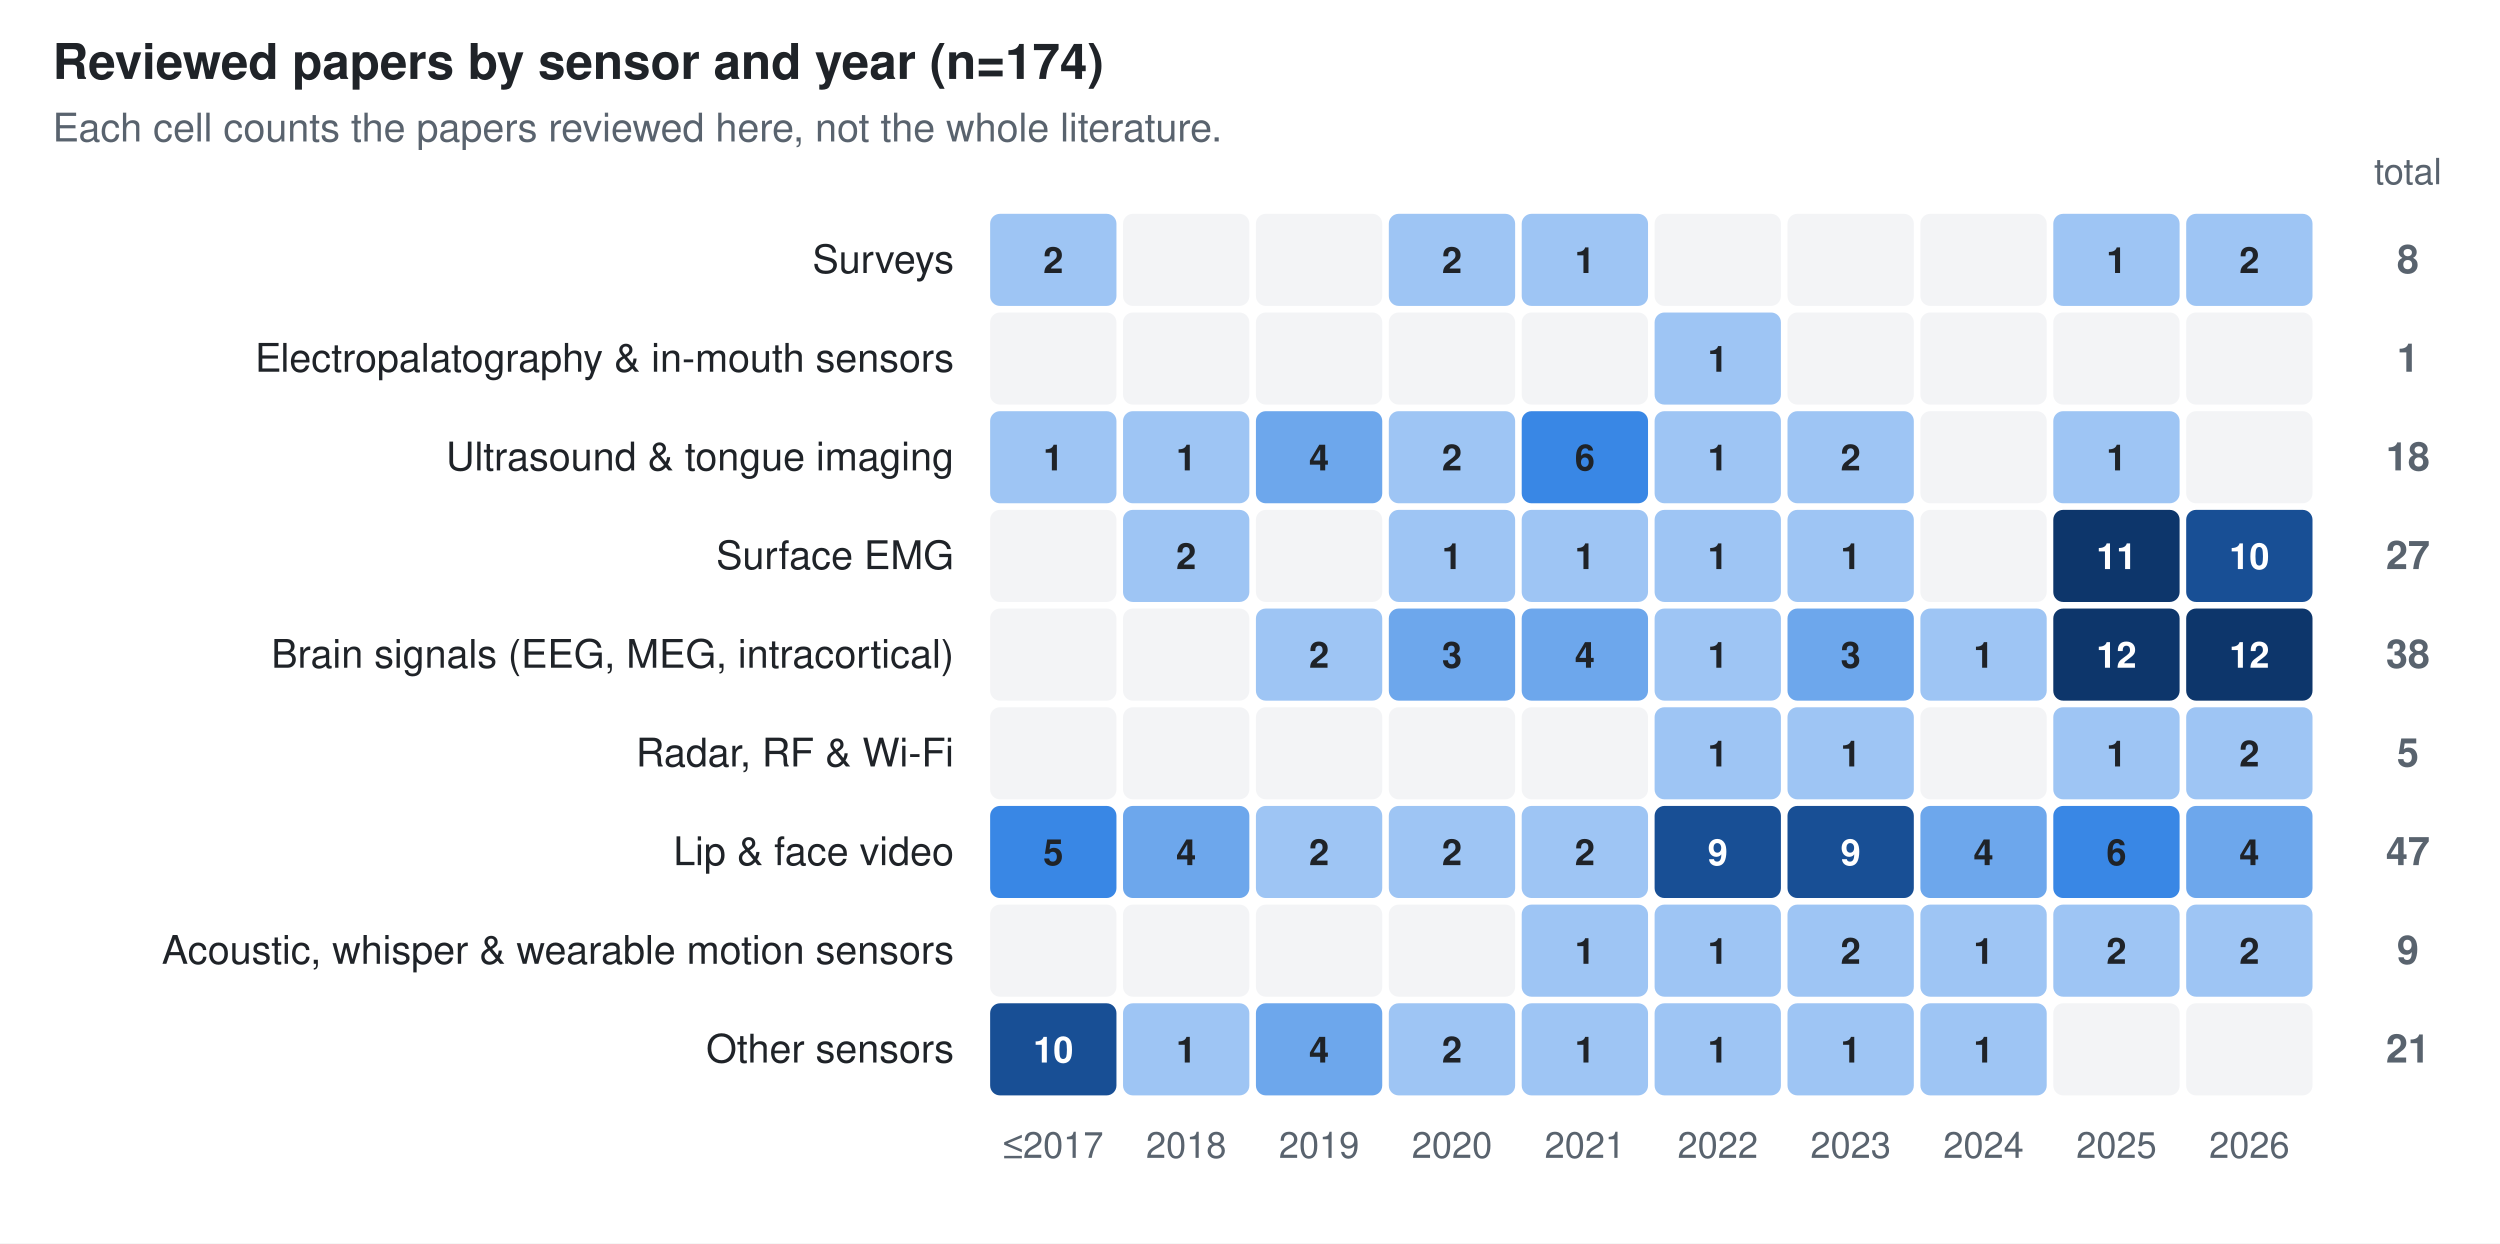
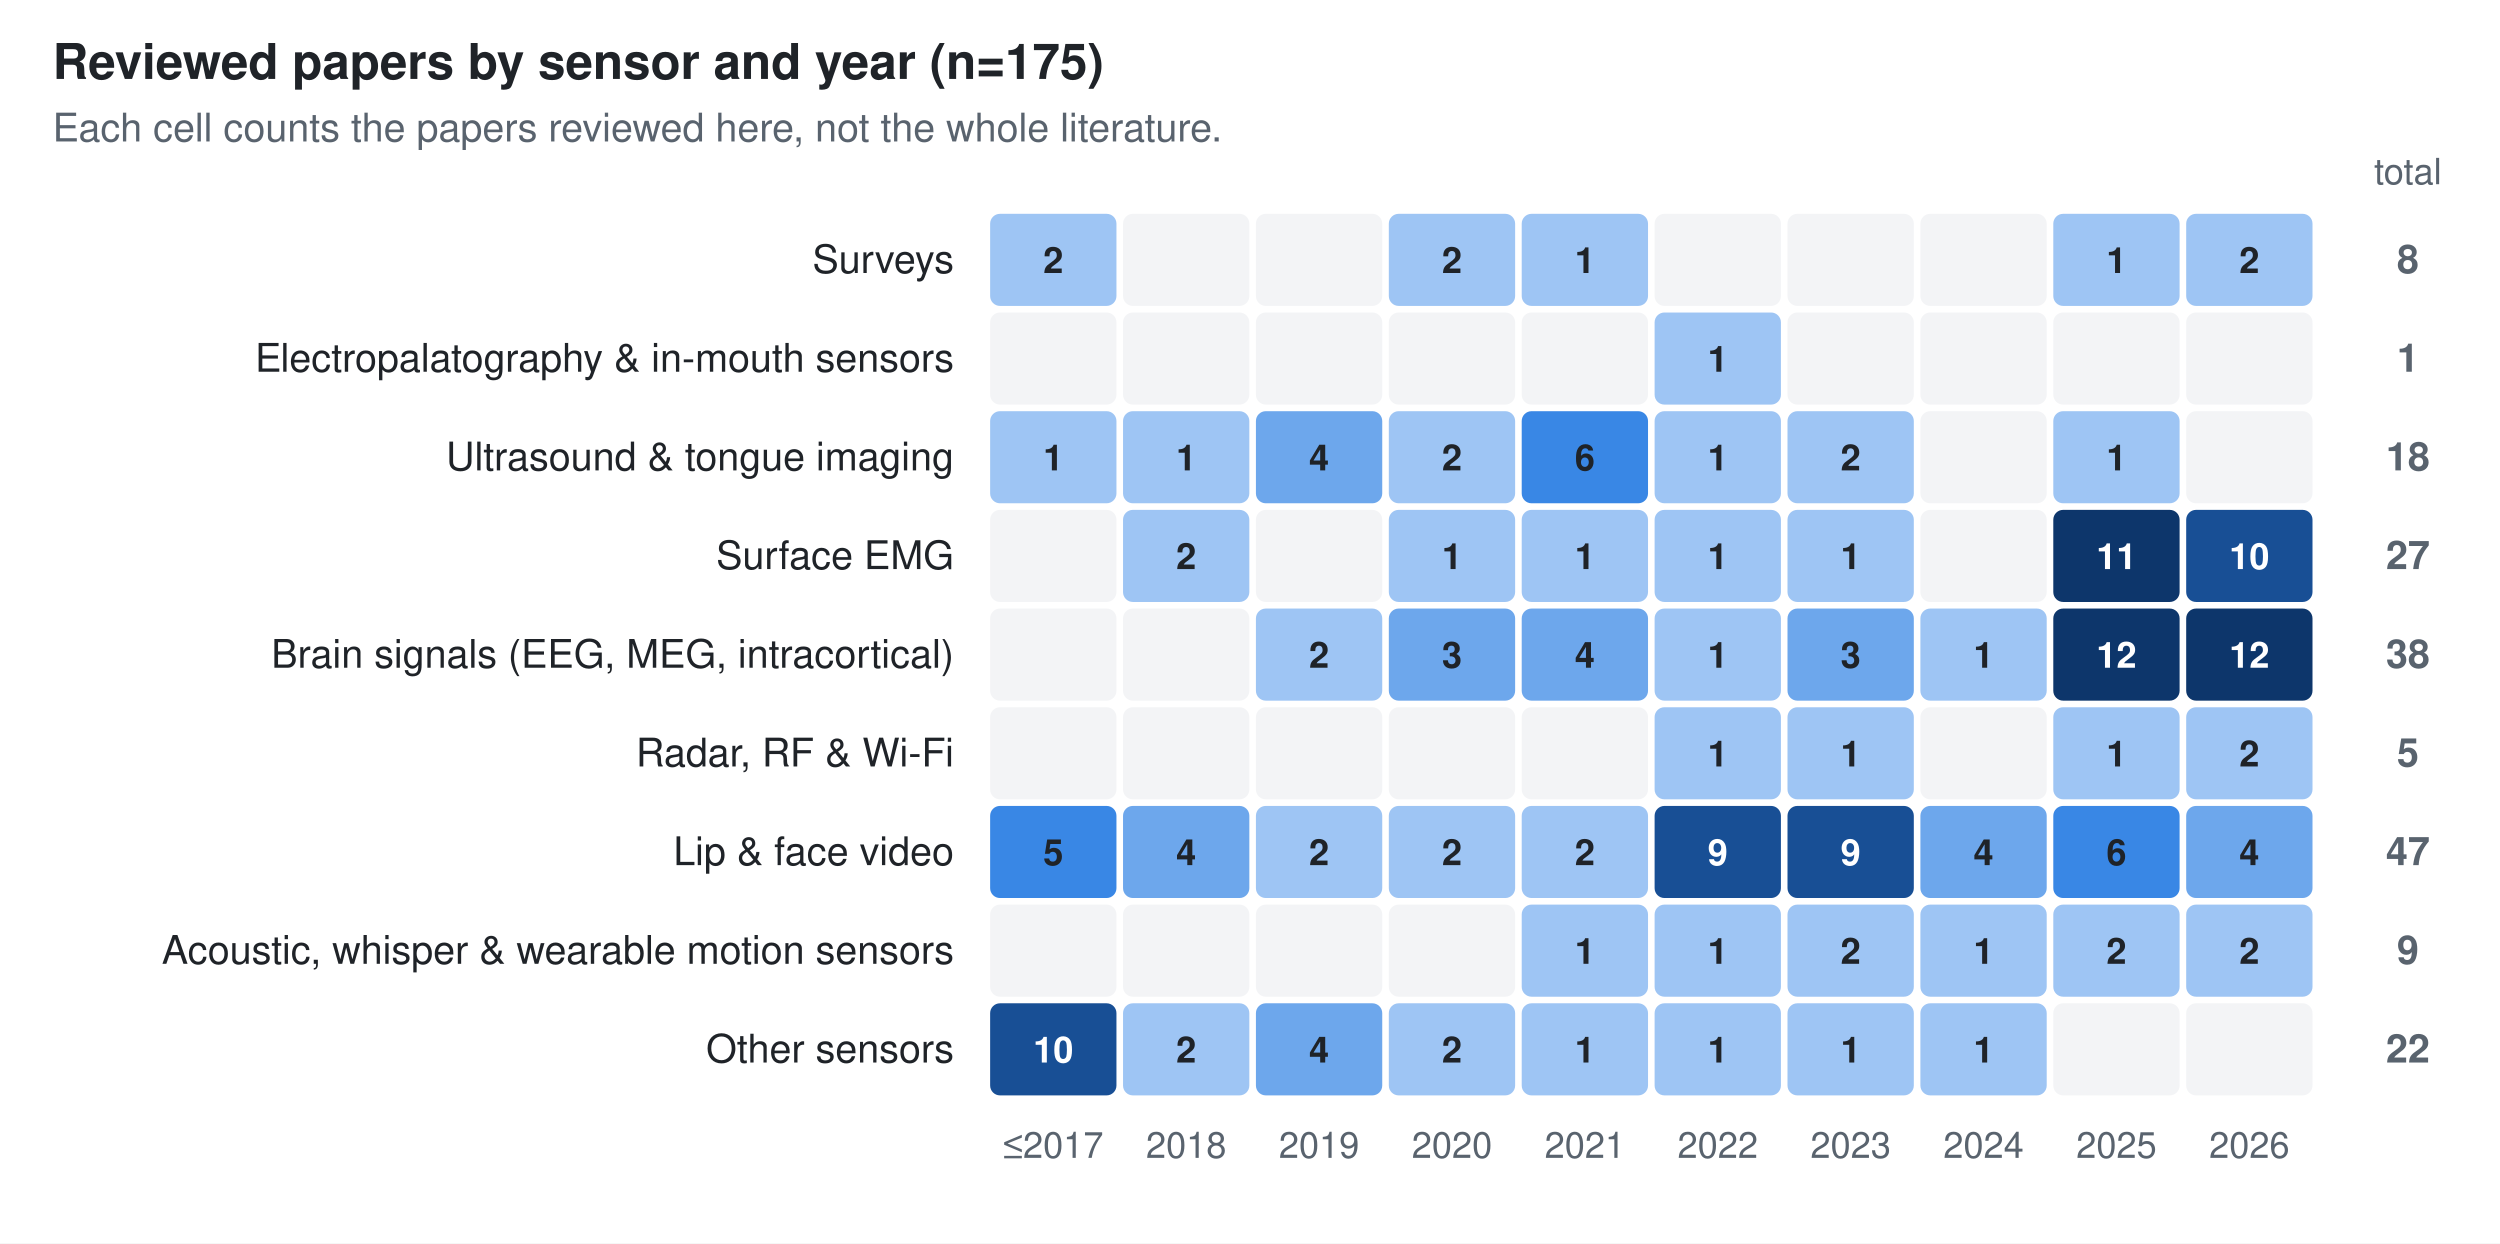
- <svg xmlns="http://www.w3.org/2000/svg" width="760" height="378" viewBox="0 0 760 378" font-family="-apple-system, BlinkMacSystemFont, 'Segoe UI', Helvetica, Arial, sans-serif" role="img" aria-label="Reviewed papers by sensor and year (n=174)">
+ <svg xmlns="http://www.w3.org/2000/svg" width="760" height="378" viewBox="0 0 760 378" font-family="-apple-system, BlinkMacSystemFont, 'Segoe UI', Helvetica, Arial, sans-serif" role="img" aria-label="Reviewed papers by sensor and year (n=175)">
  <rect width="760" height="378" fill="#ffffff" />
-   <text x="16.0" y="24.0" font-size="15" fill="#1f2328" text-anchor="start" font-weight="600">Reviewed papers by sensor and year (n=174)</text>
+   <text x="16.0" y="24.0" font-size="15" fill="#1f2328" text-anchor="start" font-weight="600">Reviewed papers by sensor and year (n=175)</text>
  <text x="16.0" y="43.0" font-size="12" fill="#59636e" text-anchor="start">Each cell counts the papers reviewed here, not the whole literature.</text>
  <text x="320.2" y="352.0" font-size="11" fill="#59636e" text-anchor="middle">≤2017</text>
  <text x="360.6" y="352.0" font-size="11" fill="#59636e" text-anchor="middle">2018</text>
  <text x="401.0" y="352.0" font-size="11" fill="#59636e" text-anchor="middle">2019</text>
  <text x="441.4" y="352.0" font-size="11" fill="#59636e" text-anchor="middle">2020</text>
  <text x="481.8" y="352.0" font-size="11" fill="#59636e" text-anchor="middle">2021</text>
  <text x="522.2" y="352.0" font-size="11" fill="#59636e" text-anchor="middle">2022</text>
  <text x="562.6" y="352.0" font-size="11" fill="#59636e" text-anchor="middle">2023</text>
  <text x="603.0" y="352.0" font-size="11" fill="#59636e" text-anchor="middle">2024</text>
  <text x="643.4" y="352.0" font-size="11" fill="#59636e" text-anchor="middle">2025</text>
  <text x="683.8" y="352.0" font-size="11" fill="#59636e" text-anchor="middle">2026</text>
  <text x="732.0" y="56.0" font-size="11" fill="#59636e" text-anchor="middle">total</text>
  <text x="290.0" y="83.0" font-size="12" fill="#1f2328" text-anchor="end">Surveys</text>
  <rect x="301.0" y="65.0" width="38.4" height="28.0" rx="3" fill="#9ec5f4" />
  <text x="320.2" y="83.0" font-size="11" fill="#1f2328" text-anchor="middle" font-weight="600">2</text>
  <rect x="341.4" y="65.0" width="38.4" height="28.0" rx="3" fill="#f3f4f6" />
  <rect x="381.8" y="65.0" width="38.4" height="28.0" rx="3" fill="#f3f4f6" />
  <rect x="422.2" y="65.0" width="38.4" height="28.0" rx="3" fill="#9ec5f4" />
  <text x="441.4" y="83.0" font-size="11" fill="#1f2328" text-anchor="middle" font-weight="600">2</text>
  <rect x="462.6" y="65.0" width="38.4" height="28.0" rx="3" fill="#9ec5f4" />
  <text x="481.8" y="83.0" font-size="11" fill="#1f2328" text-anchor="middle" font-weight="600">1</text>
  <rect x="503.0" y="65.0" width="38.4" height="28.0" rx="3" fill="#f3f4f6" />
  <rect x="543.4" y="65.0" width="38.4" height="28.0" rx="3" fill="#f3f4f6" />
  <rect x="583.8" y="65.0" width="38.4" height="28.0" rx="3" fill="#f3f4f6" />
  <rect x="624.2" y="65.0" width="38.4" height="28.0" rx="3" fill="#9ec5f4" />
  <text x="643.4" y="83.0" font-size="11" fill="#1f2328" text-anchor="middle" font-weight="600">1</text>
  <rect x="664.6" y="65.0" width="38.4" height="28.0" rx="3" fill="#9ec5f4" />
  <text x="683.8" y="83.0" font-size="11" fill="#1f2328" text-anchor="middle" font-weight="600">2</text>
  <text x="732.0" y="83.0" font-size="12" fill="#59636e" text-anchor="middle" font-weight="600">8</text>
  <text x="290.0" y="113.0" font-size="12" fill="#1f2328" text-anchor="end">Electropalatography &amp; in-mouth sensors</text>
  <rect x="301.0" y="95.0" width="38.4" height="28.0" rx="3" fill="#f3f4f6" />
  <rect x="341.4" y="95.0" width="38.4" height="28.0" rx="3" fill="#f3f4f6" />
  <rect x="381.8" y="95.0" width="38.4" height="28.0" rx="3" fill="#f3f4f6" />
  <rect x="422.2" y="95.0" width="38.4" height="28.0" rx="3" fill="#f3f4f6" />
  <rect x="462.6" y="95.0" width="38.4" height="28.0" rx="3" fill="#f3f4f6" />
  <rect x="503.0" y="95.0" width="38.4" height="28.0" rx="3" fill="#9ec5f4" />
  <text x="522.2" y="113.0" font-size="11" fill="#1f2328" text-anchor="middle" font-weight="600">1</text>
  <rect x="543.4" y="95.0" width="38.4" height="28.0" rx="3" fill="#f3f4f6" />
  <rect x="583.8" y="95.0" width="38.4" height="28.0" rx="3" fill="#f3f4f6" />
  <rect x="624.2" y="95.0" width="38.4" height="28.0" rx="3" fill="#f3f4f6" />
  <rect x="664.6" y="95.0" width="38.4" height="28.0" rx="3" fill="#f3f4f6" />
  <text x="732.0" y="113.0" font-size="12" fill="#59636e" text-anchor="middle" font-weight="600">1</text>
  <text x="290.0" y="143.0" font-size="12" fill="#1f2328" text-anchor="end">Ultrasound &amp; tongue imaging</text>
  <rect x="301.0" y="125.0" width="38.4" height="28.0" rx="3" fill="#9ec5f4" />
  <text x="320.2" y="143.0" font-size="11" fill="#1f2328" text-anchor="middle" font-weight="600">1</text>
  <rect x="341.4" y="125.0" width="38.4" height="28.0" rx="3" fill="#9ec5f4" />
  <text x="360.6" y="143.0" font-size="11" fill="#1f2328" text-anchor="middle" font-weight="600">1</text>
  <rect x="381.8" y="125.0" width="38.4" height="28.0" rx="3" fill="#6da7ec" />
  <text x="401.0" y="143.0" font-size="11" fill="#1f2328" text-anchor="middle" font-weight="600">4</text>
  <rect x="422.2" y="125.0" width="38.4" height="28.0" rx="3" fill="#9ec5f4" />
  <text x="441.4" y="143.0" font-size="11" fill="#1f2328" text-anchor="middle" font-weight="600">2</text>
  <rect x="462.6" y="125.0" width="38.4" height="28.0" rx="3" fill="#3987e5" />
  <text x="481.8" y="143.0" font-size="11" fill="#1f2328" text-anchor="middle" font-weight="600">6</text>
  <rect x="503.0" y="125.0" width="38.4" height="28.0" rx="3" fill="#9ec5f4" />
  <text x="522.2" y="143.0" font-size="11" fill="#1f2328" text-anchor="middle" font-weight="600">1</text>
  <rect x="543.4" y="125.0" width="38.4" height="28.0" rx="3" fill="#9ec5f4" />
  <text x="562.6" y="143.0" font-size="11" fill="#1f2328" text-anchor="middle" font-weight="600">2</text>
  <rect x="583.8" y="125.0" width="38.4" height="28.0" rx="3" fill="#f3f4f6" />
  <rect x="624.2" y="125.0" width="38.4" height="28.0" rx="3" fill="#9ec5f4" />
  <text x="643.4" y="143.0" font-size="11" fill="#1f2328" text-anchor="middle" font-weight="600">1</text>
  <rect x="664.6" y="125.0" width="38.4" height="28.0" rx="3" fill="#f3f4f6" />
  <text x="732.0" y="143.0" font-size="12" fill="#59636e" text-anchor="middle" font-weight="600">18</text>
  <text x="290.0" y="173.0" font-size="12" fill="#1f2328" text-anchor="end">Surface EMG</text>
  <rect x="301.0" y="155.0" width="38.4" height="28.0" rx="3" fill="#f3f4f6" />
  <rect x="341.4" y="155.0" width="38.4" height="28.0" rx="3" fill="#9ec5f4" />
  <text x="360.6" y="173.0" font-size="11" fill="#1f2328" text-anchor="middle" font-weight="600">2</text>
  <rect x="381.8" y="155.0" width="38.4" height="28.0" rx="3" fill="#f3f4f6" />
  <rect x="422.2" y="155.0" width="38.4" height="28.0" rx="3" fill="#9ec5f4" />
  <text x="441.4" y="173.0" font-size="11" fill="#1f2328" text-anchor="middle" font-weight="600">1</text>
  <rect x="462.6" y="155.0" width="38.4" height="28.0" rx="3" fill="#9ec5f4" />
  <text x="481.8" y="173.0" font-size="11" fill="#1f2328" text-anchor="middle" font-weight="600">1</text>
  <rect x="503.0" y="155.0" width="38.4" height="28.0" rx="3" fill="#9ec5f4" />
  <text x="522.2" y="173.0" font-size="11" fill="#1f2328" text-anchor="middle" font-weight="600">1</text>
  <rect x="543.4" y="155.0" width="38.4" height="28.0" rx="3" fill="#9ec5f4" />
  <text x="562.6" y="173.0" font-size="11" fill="#1f2328" text-anchor="middle" font-weight="600">1</text>
  <rect x="583.8" y="155.0" width="38.4" height="28.0" rx="3" fill="#f3f4f6" />
  <rect x="624.2" y="155.0" width="38.4" height="28.0" rx="3" fill="#0d366b" />
  <text x="643.4" y="173.0" font-size="11" fill="#ffffff" text-anchor="middle" font-weight="600">11</text>
  <rect x="664.6" y="155.0" width="38.4" height="28.0" rx="3" fill="#184f95" />
  <text x="683.8" y="173.0" font-size="11" fill="#ffffff" text-anchor="middle" font-weight="600">10</text>
  <text x="732.0" y="173.0" font-size="12" fill="#59636e" text-anchor="middle" font-weight="600">27</text>
  <text x="290.0" y="203.0" font-size="12" fill="#1f2328" text-anchor="end">Brain signals (EEG, MEG, intracortical)</text>
  <rect x="301.0" y="185.0" width="38.4" height="28.0" rx="3" fill="#f3f4f6" />
  <rect x="341.4" y="185.0" width="38.4" height="28.0" rx="3" fill="#f3f4f6" />
  <rect x="381.8" y="185.0" width="38.4" height="28.0" rx="3" fill="#9ec5f4" />
  <text x="401.0" y="203.0" font-size="11" fill="#1f2328" text-anchor="middle" font-weight="600">2</text>
  <rect x="422.2" y="185.0" width="38.4" height="28.0" rx="3" fill="#6da7ec" />
  <text x="441.4" y="203.0" font-size="11" fill="#1f2328" text-anchor="middle" font-weight="600">3</text>
  <rect x="462.6" y="185.0" width="38.4" height="28.0" rx="3" fill="#6da7ec" />
  <text x="481.8" y="203.0" font-size="11" fill="#1f2328" text-anchor="middle" font-weight="600">4</text>
  <rect x="503.0" y="185.0" width="38.4" height="28.0" rx="3" fill="#9ec5f4" />
  <text x="522.2" y="203.0" font-size="11" fill="#1f2328" text-anchor="middle" font-weight="600">1</text>
  <rect x="543.4" y="185.0" width="38.4" height="28.0" rx="3" fill="#6da7ec" />
  <text x="562.6" y="203.0" font-size="11" fill="#1f2328" text-anchor="middle" font-weight="600">3</text>
  <rect x="583.8" y="185.0" width="38.4" height="28.0" rx="3" fill="#9ec5f4" />
  <text x="603.0" y="203.0" font-size="11" fill="#1f2328" text-anchor="middle" font-weight="600">1</text>
  <rect x="624.2" y="185.0" width="38.4" height="28.0" rx="3" fill="#0d366b" />
  <text x="643.4" y="203.0" font-size="11" fill="#ffffff" text-anchor="middle" font-weight="600">12</text>
  <rect x="664.6" y="185.0" width="38.4" height="28.0" rx="3" fill="#0d366b" />
  <text x="683.8" y="203.0" font-size="11" fill="#ffffff" text-anchor="middle" font-weight="600">12</text>
  <text x="732.0" y="203.0" font-size="12" fill="#59636e" text-anchor="middle" font-weight="600">38</text>
  <text x="290.0" y="233.0" font-size="12" fill="#1f2328" text-anchor="end">Radar, RF &amp; Wi-Fi</text>
  <rect x="301.0" y="215.0" width="38.4" height="28.0" rx="3" fill="#f3f4f6" />
  <rect x="341.4" y="215.0" width="38.4" height="28.0" rx="3" fill="#f3f4f6" />
  <rect x="381.8" y="215.0" width="38.4" height="28.0" rx="3" fill="#f3f4f6" />
  <rect x="422.2" y="215.0" width="38.4" height="28.0" rx="3" fill="#f3f4f6" />
  <rect x="462.6" y="215.0" width="38.4" height="28.0" rx="3" fill="#f3f4f6" />
  <rect x="503.0" y="215.0" width="38.4" height="28.0" rx="3" fill="#9ec5f4" />
  <text x="522.2" y="233.0" font-size="11" fill="#1f2328" text-anchor="middle" font-weight="600">1</text>
  <rect x="543.4" y="215.0" width="38.4" height="28.0" rx="3" fill="#9ec5f4" />
  <text x="562.6" y="233.0" font-size="11" fill="#1f2328" text-anchor="middle" font-weight="600">1</text>
  <rect x="583.8" y="215.0" width="38.4" height="28.0" rx="3" fill="#f3f4f6" />
  <rect x="624.2" y="215.0" width="38.4" height="28.0" rx="3" fill="#9ec5f4" />
  <text x="643.4" y="233.0" font-size="11" fill="#1f2328" text-anchor="middle" font-weight="600">1</text>
  <rect x="664.6" y="215.0" width="38.4" height="28.0" rx="3" fill="#9ec5f4" />
  <text x="683.8" y="233.0" font-size="11" fill="#1f2328" text-anchor="middle" font-weight="600">2</text>
  <text x="732.0" y="233.0" font-size="12" fill="#59636e" text-anchor="middle" font-weight="600">5</text>
  <text x="290.0" y="263.0" font-size="12" fill="#1f2328" text-anchor="end">Lip &amp; face video</text>
  <rect x="301.0" y="245.0" width="38.4" height="28.0" rx="3" fill="#3987e5" />
  <text x="320.2" y="263.0" font-size="11" fill="#1f2328" text-anchor="middle" font-weight="600">5</text>
  <rect x="341.4" y="245.0" width="38.4" height="28.0" rx="3" fill="#6da7ec" />
  <text x="360.6" y="263.0" font-size="11" fill="#1f2328" text-anchor="middle" font-weight="600">4</text>
  <rect x="381.8" y="245.0" width="38.4" height="28.0" rx="3" fill="#9ec5f4" />
  <text x="401.0" y="263.0" font-size="11" fill="#1f2328" text-anchor="middle" font-weight="600">2</text>
  <rect x="422.2" y="245.0" width="38.4" height="28.0" rx="3" fill="#9ec5f4" />
  <text x="441.4" y="263.0" font-size="11" fill="#1f2328" text-anchor="middle" font-weight="600">2</text>
  <rect x="462.6" y="245.0" width="38.4" height="28.0" rx="3" fill="#9ec5f4" />
  <text x="481.8" y="263.0" font-size="11" fill="#1f2328" text-anchor="middle" font-weight="600">2</text>
  <rect x="503.0" y="245.0" width="38.4" height="28.0" rx="3" fill="#184f95" />
  <text x="522.2" y="263.0" font-size="11" fill="#ffffff" text-anchor="middle" font-weight="600">9</text>
  <rect x="543.4" y="245.0" width="38.4" height="28.0" rx="3" fill="#184f95" />
  <text x="562.6" y="263.0" font-size="11" fill="#ffffff" text-anchor="middle" font-weight="600">9</text>
  <rect x="583.8" y="245.0" width="38.4" height="28.0" rx="3" fill="#6da7ec" />
  <text x="603.0" y="263.0" font-size="11" fill="#1f2328" text-anchor="middle" font-weight="600">4</text>
  <rect x="624.2" y="245.0" width="38.4" height="28.0" rx="3" fill="#3987e5" />
  <text x="643.4" y="263.0" font-size="11" fill="#1f2328" text-anchor="middle" font-weight="600">6</text>
  <rect x="664.6" y="245.0" width="38.4" height="28.0" rx="3" fill="#6da7ec" />
  <text x="683.8" y="263.0" font-size="11" fill="#1f2328" text-anchor="middle" font-weight="600">4</text>
  <text x="732.0" y="263.0" font-size="12" fill="#59636e" text-anchor="middle" font-weight="600">47</text>
  <text x="290.0" y="293.0" font-size="12" fill="#1f2328" text-anchor="end">Acoustic, whisper &amp; wearable motion sensors</text>
  <rect x="301.0" y="275.0" width="38.4" height="28.0" rx="3" fill="#f3f4f6" />
  <rect x="341.4" y="275.0" width="38.4" height="28.0" rx="3" fill="#f3f4f6" />
  <rect x="381.8" y="275.0" width="38.4" height="28.0" rx="3" fill="#f3f4f6" />
  <rect x="422.2" y="275.0" width="38.4" height="28.0" rx="3" fill="#f3f4f6" />
  <rect x="462.6" y="275.0" width="38.4" height="28.0" rx="3" fill="#9ec5f4" />
  <text x="481.8" y="293.0" font-size="11" fill="#1f2328" text-anchor="middle" font-weight="600">1</text>
  <rect x="503.0" y="275.0" width="38.4" height="28.0" rx="3" fill="#9ec5f4" />
  <text x="522.2" y="293.0" font-size="11" fill="#1f2328" text-anchor="middle" font-weight="600">1</text>
  <rect x="543.4" y="275.0" width="38.4" height="28.0" rx="3" fill="#9ec5f4" />
  <text x="562.6" y="293.0" font-size="11" fill="#1f2328" text-anchor="middle" font-weight="600">2</text>
  <rect x="583.8" y="275.0" width="38.4" height="28.0" rx="3" fill="#9ec5f4" />
  <text x="603.0" y="293.0" font-size="11" fill="#1f2328" text-anchor="middle" font-weight="600">1</text>
  <rect x="624.2" y="275.0" width="38.4" height="28.0" rx="3" fill="#9ec5f4" />
  <text x="643.4" y="293.0" font-size="11" fill="#1f2328" text-anchor="middle" font-weight="600">2</text>
  <rect x="664.6" y="275.0" width="38.4" height="28.0" rx="3" fill="#9ec5f4" />
  <text x="683.8" y="293.0" font-size="11" fill="#1f2328" text-anchor="middle" font-weight="600">2</text>
  <text x="732.0" y="293.0" font-size="12" fill="#59636e" text-anchor="middle" font-weight="600">9</text>
  <text x="290.0" y="323.0" font-size="12" fill="#1f2328" text-anchor="end">Other sensors</text>
  <rect x="301.0" y="305.0" width="38.4" height="28.0" rx="3" fill="#184f95" />
  <text x="320.2" y="323.0" font-size="11" fill="#ffffff" text-anchor="middle" font-weight="600">10</text>
  <rect x="341.4" y="305.0" width="38.4" height="28.0" rx="3" fill="#9ec5f4" />
-   <text x="360.6" y="323.0" font-size="11" fill="#1f2328" text-anchor="middle" font-weight="600">1</text>
+   <text x="360.6" y="323.0" font-size="11" fill="#1f2328" text-anchor="middle" font-weight="600">2</text>
  <rect x="381.8" y="305.0" width="38.4" height="28.0" rx="3" fill="#6da7ec" />
  <text x="401.0" y="323.0" font-size="11" fill="#1f2328" text-anchor="middle" font-weight="600">4</text>
  <rect x="422.2" y="305.0" width="38.4" height="28.0" rx="3" fill="#9ec5f4" />
  <text x="441.4" y="323.0" font-size="11" fill="#1f2328" text-anchor="middle" font-weight="600">2</text>
  <rect x="462.6" y="305.0" width="38.4" height="28.0" rx="3" fill="#9ec5f4" />
  <text x="481.8" y="323.0" font-size="11" fill="#1f2328" text-anchor="middle" font-weight="600">1</text>
  <rect x="503.0" y="305.0" width="38.4" height="28.0" rx="3" fill="#9ec5f4" />
  <text x="522.2" y="323.0" font-size="11" fill="#1f2328" text-anchor="middle" font-weight="600">1</text>
  <rect x="543.4" y="305.0" width="38.4" height="28.0" rx="3" fill="#9ec5f4" />
  <text x="562.6" y="323.0" font-size="11" fill="#1f2328" text-anchor="middle" font-weight="600">1</text>
  <rect x="583.8" y="305.0" width="38.4" height="28.0" rx="3" fill="#9ec5f4" />
  <text x="603.0" y="323.0" font-size="11" fill="#1f2328" text-anchor="middle" font-weight="600">1</text>
  <rect x="624.2" y="305.0" width="38.4" height="28.0" rx="3" fill="#f3f4f6" />
  <rect x="664.6" y="305.0" width="38.4" height="28.0" rx="3" fill="#f3f4f6" />
-   <text x="732.0" y="323.0" font-size="12" fill="#59636e" text-anchor="middle" font-weight="600">21</text>
+   <text x="732.0" y="323.0" font-size="12" fill="#59636e" text-anchor="middle" font-weight="600">22</text>
</svg>
